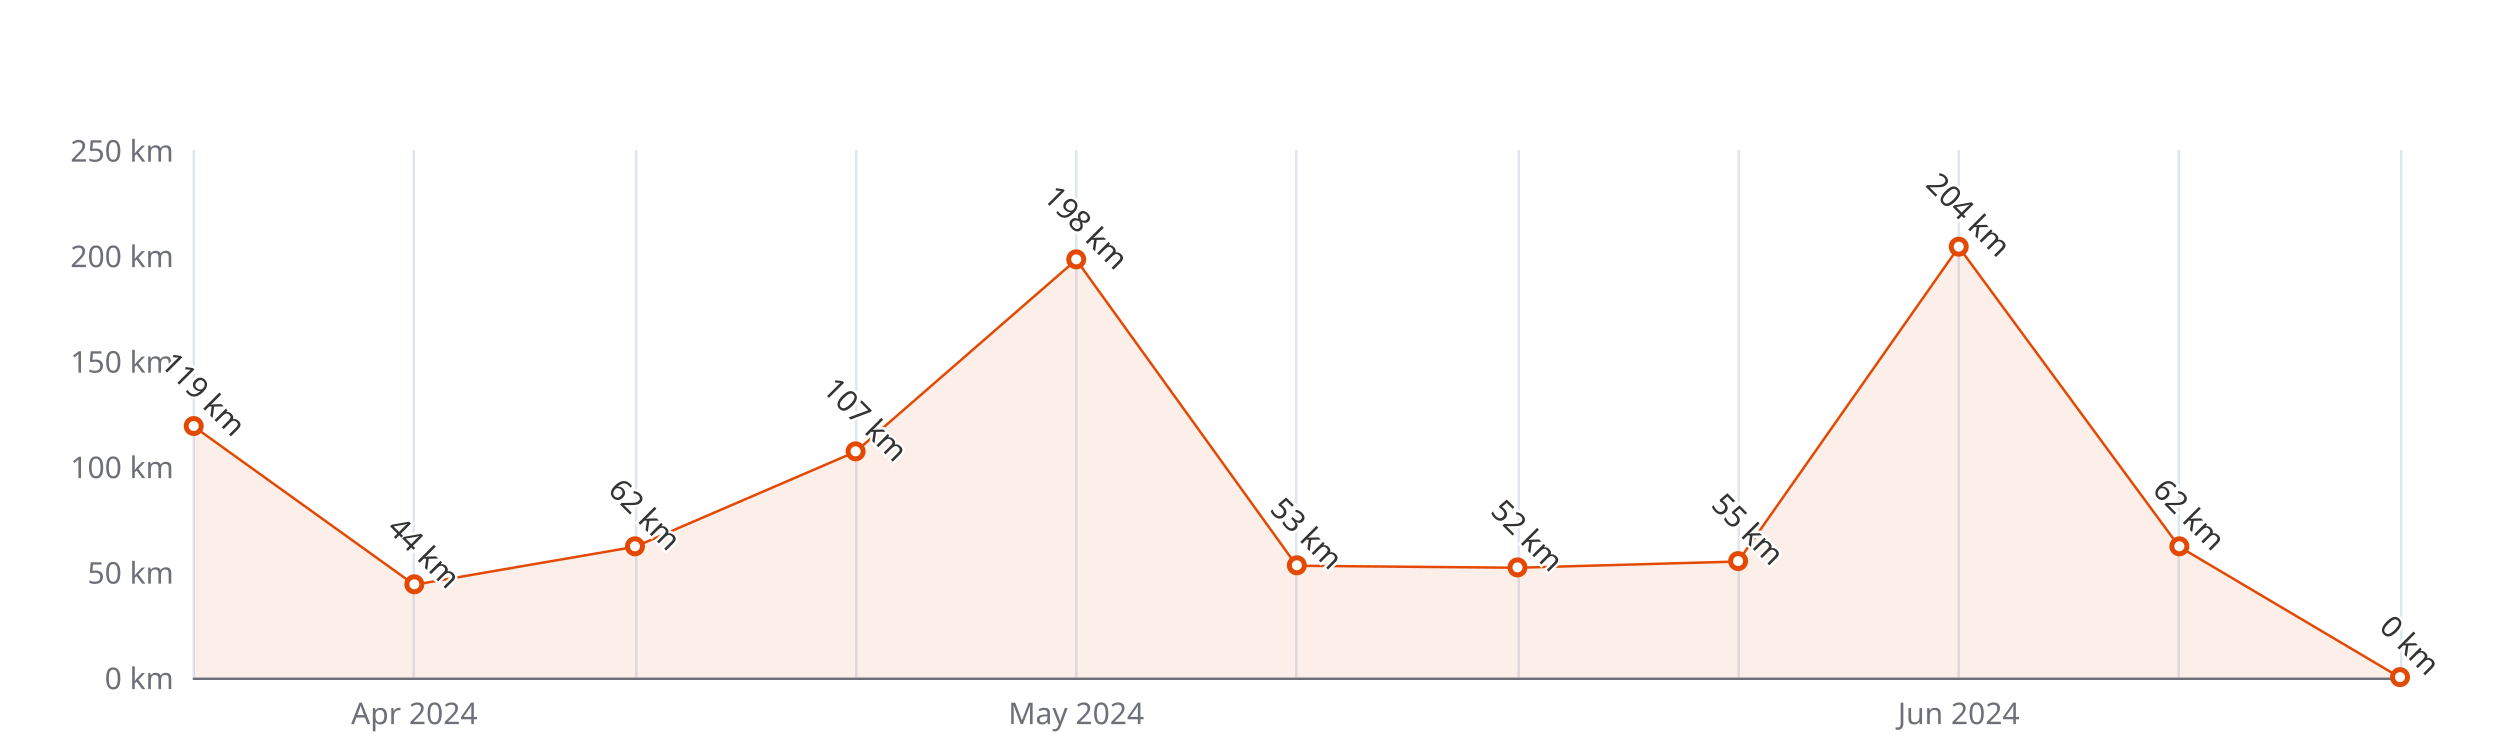
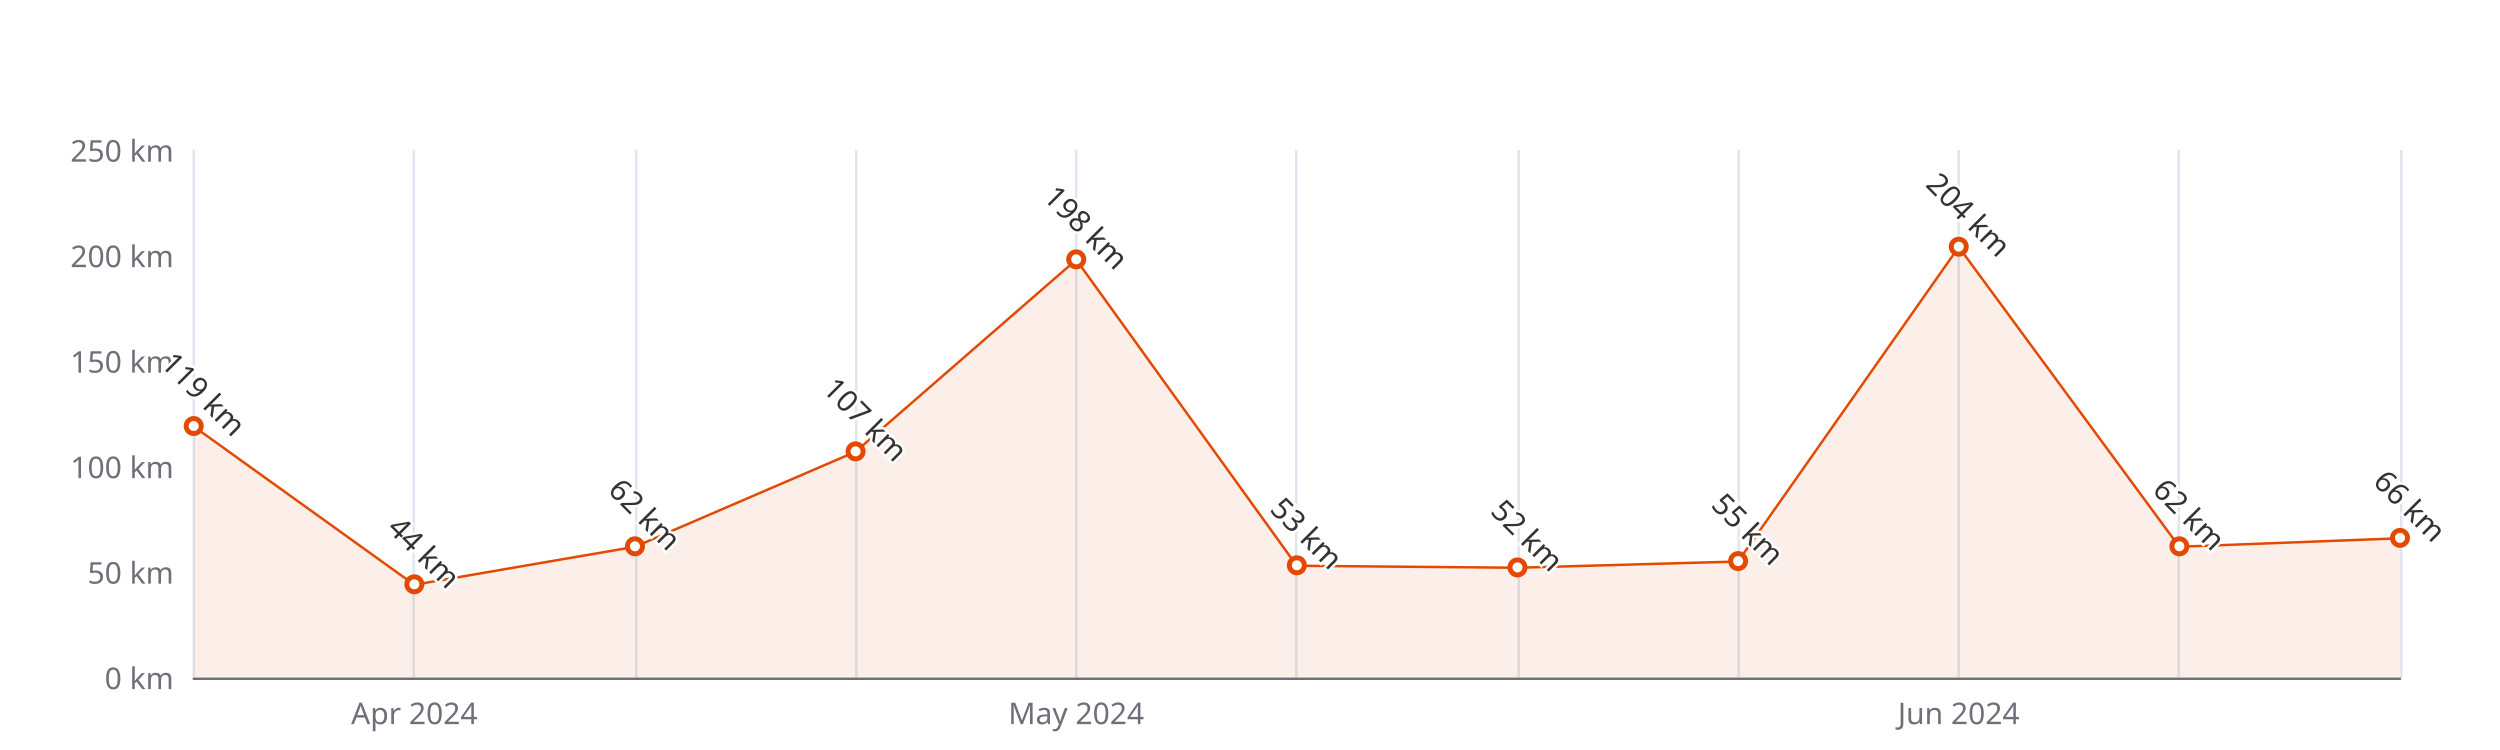
<svg xmlns="http://www.w3.org/2000/svg" width="1000" height="300" version="1.1" baseProfile="full" viewBox="0 0 1000 300">
  <rect width="1000" height="300" x="0" y="0" id="0" fill="#ffffff" />
  <path d="M77.5 60L77.5 271" fill="none" stroke="#E0E6F1" />
  <path d="M165.5 60L165.5 271" fill="none" stroke="#E0E6F1" />
  <path d="M254.5 60L254.5 271" fill="none" stroke="#E0E6F1" />
  <path d="M342.5 60L342.5 271" fill="none" stroke="#E0E6F1" />
  <path d="M430.5 60L430.5 271" fill="none" stroke="#E0E6F1" />
  <path d="M518.5 60L518.5 271" fill="none" stroke="#E0E6F1" />
  <path d="M607.5 60L607.5 271" fill="none" stroke="#E0E6F1" />
  <path d="M695.5 60L695.5 271" fill="none" stroke="#E0E6F1" />
  <path d="M783.5 60L783.5 271" fill="none" stroke="#E0E6F1" />
  <path d="M871.5 60L871.5 271" fill="none" stroke="#E0E6F1" />
  <path d="M960.5 60L960.5 271" fill="none" stroke="#E0E6F1" />
  <path d="M77.5 271.5L960 271.5" fill="none" stroke="#6E7079" stroke-linecap="round" />
  <text dominant-baseline="central" text-anchor="end" style="font-size:12px;font-family:sans-serif;" xml:space="preserve" transform="translate(69.48 271)" fill="#6E7079">0 km</text>
  <text dominant-baseline="central" text-anchor="end" style="font-size:12px;font-family:sans-serif;" xml:space="preserve" transform="translate(69.48 228.8)" fill="#6E7079">50 km</text>
  <text dominant-baseline="central" text-anchor="end" style="font-size:12px;font-family:sans-serif;" xml:space="preserve" transform="translate(69.48 186.6)" fill="#6E7079">100 km</text>
  <text dominant-baseline="central" text-anchor="end" style="font-size:12px;font-family:sans-serif;" xml:space="preserve" transform="translate(69.48 144.4)" fill="#6E7079">150 km</text>
  <text dominant-baseline="central" text-anchor="end" style="font-size:12px;font-family:sans-serif;" xml:space="preserve" transform="translate(69.48 102.2)" fill="#6E7079">200 km</text>
  <text dominant-baseline="central" text-anchor="end" style="font-size:12px;font-family:sans-serif;" xml:space="preserve" transform="translate(69.48 60)" fill="#6E7079">250 km</text>
  <text dominant-baseline="central" text-anchor="middle" style="font-size:12px;font-family:sans-serif;" xml:space="preserve" y="6" transform="translate(165.732 279)" fill="#6E7079">Apr 2024</text>
  <text dominant-baseline="central" text-anchor="middle" style="font-size:12px;font-family:sans-serif;" xml:space="preserve" y="6" transform="translate(430.488 279)" fill="#6E7079">May 2024</text>
  <text dominant-baseline="central" text-anchor="middle" style="font-size:12px;font-family:sans-serif;" xml:space="preserve" y="6" transform="translate(783.496 279)" fill="#6E7079">Jun 2024</text>
  <g clip-path="url(#zr5-c0)">
-     <path d="M77.5 170.6L165.7 233.9L254 218.7L342.2 180.7L430.5 103.9L518.7 226.3L607 227.1L695.2 224.6L783.5 98.8L871.7 218.7L960 271L871.7 271L783.5 271L695.2 271L607 271L518.7 271L430.5 271L342.2 271L254 271L165.7 271L77.5 271Z" fill="rgb(227,73,2)" fill-opacity="0.09" />
-     <path d="M77.5 170.6L165.7 233.9L254 218.7L342.2 180.7L430.5 103.9L518.7 226.3L607 227.1L695.2 224.6L783.5 98.8L871.7 218.7L960 271" fill="none" stroke="#E34902" stroke-linejoin="bevel" />
+     <path d="M77.5 170.6L165.7 233.9L254 218.7L342.2 180.7L430.5 103.9L518.7 226.3L607 227.1L695.2 224.6L783.5 98.8L871.7 218.7L960 215.3L960 271L871.7 271L783.5 271L695.2 271L607 271L518.7 271L430.5 271L342.2 271L254 271L165.7 271L77.5 271Z" fill="rgb(227,73,2)" fill-opacity="0.09" />
+     <path d="M77.5 170.6L165.7 233.9L254 218.7L342.2 180.7L430.5 103.9L518.7 226.3L607 227.1L695.2 224.6L783.5 98.8L871.7 218.7L960 215.3" fill="none" stroke="#E34902" stroke-linejoin="bevel" />
  </g>
  <path d="M1 0A1 1 0 1 1 1 -0.1A1 1 0 0 1 1 0" transform="matrix(3,0,0,3,77.48,170.564)" fill="#fff" stroke="#E34902" stroke-width="0.667" />
  <path d="M1 0A1 1 0 1 1 1 -0.1A1 1 0 0 1 1 0" transform="matrix(3,0,0,3,165.732,233.864)" fill="#fff" stroke="#E34902" stroke-width="0.667" />
  <path d="M1 0A1 1 0 1 1 1 -0.1A1 1 0 0 1 1 0" transform="matrix(3,0,0,3,253.984,218.672)" fill="#fff" stroke="#E34902" stroke-width="0.667" />
  <path d="M1 0A1 1 0 1 1 1 -0.1A1 1 0 0 1 1 0" transform="matrix(3,0,0,3,342.236,180.692)" fill="#fff" stroke="#E34902" stroke-width="0.667" />
  <path d="M1 0A1 1 0 1 1 1 -0.1A1 1 0 0 1 1 0" transform="matrix(3,0,0,3,430.488,103.888)" fill="#fff" stroke="#E34902" stroke-width="0.667" />
  <path d="M1 0A1 1 0 1 1 1 -0.1A1 1 0 0 1 1 0" transform="matrix(3,0,0,3,518.74,226.268)" fill="#fff" stroke="#E34902" stroke-width="0.667" />
  <path d="M1 0A1 1 0 1 1 1 -0.1A1 1 0 0 1 1 0" transform="matrix(3,0,0,3,606.992,227.112)" fill="#fff" stroke="#E34902" stroke-width="0.667" />
  <path d="M1 0A1 1 0 1 1 1 -0.1A1 1 0 0 1 1 0" transform="matrix(3,0,0,3,695.244,224.58)" fill="#fff" stroke="#E34902" stroke-width="0.667" />
  <path d="M1 0A1 1 0 1 1 1 -0.1A1 1 0 0 1 1 0" transform="matrix(3,0,0,3,783.496,98.824)" fill="#fff" stroke="#E34902" stroke-width="0.667" />
  <path d="M1 0A1 1 0 1 1 1 -0.1A1 1 0 0 1 1 0" transform="matrix(3,0,0,3,871.748,218.672)" fill="#fff" stroke="#E34902" stroke-width="0.667" />
-   <path d="M1 0A1 1 0 1 1 1 -0.1A1 1 0 0 1 1 0" transform="matrix(3,0,0,3,960,271)" fill="#fff" stroke="#E34902" stroke-width="0.667" />
+   <path d="M1 0A1 1 0 1 1 1 -0.1A1 1 0 0 1 1 0" transform="matrix(3,0,0,3,960,215.296)" fill="#fff" stroke="#E34902" stroke-width="0.667" />
  <text dominant-baseline="central" text-anchor="middle" style="font-size:12px;font-family:sans-serif;" xml:space="preserve" y="-6" transform="matrix(0.707,0.707,-0.707,0.707,77.48,161.564)" fill="#333" stroke="rgb(255,255,255)" stroke-width="2" paint-order="stroke" stroke-miterlimit="2">119 km</text>
  <text dominant-baseline="central" text-anchor="middle" style="font-size:12px;font-family:sans-serif;" xml:space="preserve" y="-6" transform="matrix(0.707,0.707,-0.707,0.707,165.732,224.864)" fill="#333" stroke="rgb(255,255,255)" stroke-width="2" paint-order="stroke" stroke-miterlimit="2">44 km</text>
  <text dominant-baseline="central" text-anchor="middle" style="font-size:12px;font-family:sans-serif;" xml:space="preserve" y="-6" transform="matrix(0.707,0.707,-0.707,0.707,253.984,209.672)" fill="#333" stroke="rgb(255,255,255)" stroke-width="2" paint-order="stroke" stroke-miterlimit="2">62 km</text>
  <text dominant-baseline="central" text-anchor="middle" style="font-size:12px;font-family:sans-serif;" xml:space="preserve" y="-6" transform="matrix(0.707,0.707,-0.707,0.707,342.236,171.692)" fill="#333" stroke="rgb(255,255,255)" stroke-width="2" paint-order="stroke" stroke-miterlimit="2">107 km</text>
  <text dominant-baseline="central" text-anchor="middle" style="font-size:12px;font-family:sans-serif;" xml:space="preserve" y="-6" transform="matrix(0.707,0.707,-0.707,0.707,430.488,94.888)" fill="#333" stroke="rgb(255,255,255)" stroke-width="2" paint-order="stroke" stroke-miterlimit="2">198 km</text>
  <text dominant-baseline="central" text-anchor="middle" style="font-size:12px;font-family:sans-serif;" xml:space="preserve" y="-6" transform="matrix(0.707,0.707,-0.707,0.707,518.74,217.268)" fill="#333" stroke="rgb(255,255,255)" stroke-width="2" paint-order="stroke" stroke-miterlimit="2">53 km</text>
  <text dominant-baseline="central" text-anchor="middle" style="font-size:12px;font-family:sans-serif;" xml:space="preserve" y="-6" transform="matrix(0.707,0.707,-0.707,0.707,606.992,218.112)" fill="#333" stroke="rgb(255,255,255)" stroke-width="2" paint-order="stroke" stroke-miterlimit="2">52 km</text>
  <text dominant-baseline="central" text-anchor="middle" style="font-size:12px;font-family:sans-serif;" xml:space="preserve" y="-6" transform="matrix(0.707,0.707,-0.707,0.707,695.244,215.58)" fill="#333" stroke="rgb(255,255,255)" stroke-width="2" paint-order="stroke" stroke-miterlimit="2">55 km</text>
  <text dominant-baseline="central" text-anchor="middle" style="font-size:12px;font-family:sans-serif;" xml:space="preserve" y="-6" transform="matrix(0.707,0.707,-0.707,0.707,783.496,89.824)" fill="#333" stroke="rgb(255,255,255)" stroke-width="2" paint-order="stroke" stroke-miterlimit="2">204 km</text>
  <text dominant-baseline="central" text-anchor="middle" style="font-size:12px;font-family:sans-serif;" xml:space="preserve" y="-6" transform="matrix(0.707,0.707,-0.707,0.707,871.748,209.672)" fill="#333" stroke="rgb(255,255,255)" stroke-width="2" paint-order="stroke" stroke-miterlimit="2">62 km</text>
-   <text dominant-baseline="central" text-anchor="middle" style="font-size:12px;font-family:sans-serif;" xml:space="preserve" y="-6" transform="matrix(0.707,0.707,-0.707,0.707,960,262)" fill="#333" stroke="rgb(255,255,255)" stroke-width="2" paint-order="stroke" stroke-miterlimit="2">0 km</text>
+   <text dominant-baseline="central" text-anchor="middle" style="font-size:12px;font-family:sans-serif;" xml:space="preserve" y="-6" transform="matrix(0.707,0.707,-0.707,0.707,960,206.296)" fill="#333" stroke="rgb(255,255,255)" stroke-width="2" paint-order="stroke" stroke-miterlimit="2">66 km</text>
  <defs>
    <clipPath id="zr5-c0">
      <path d="M76 59.5l884 0l0 212l-884 0Z" fill="#000" />
    </clipPath>
  </defs>
</svg>
